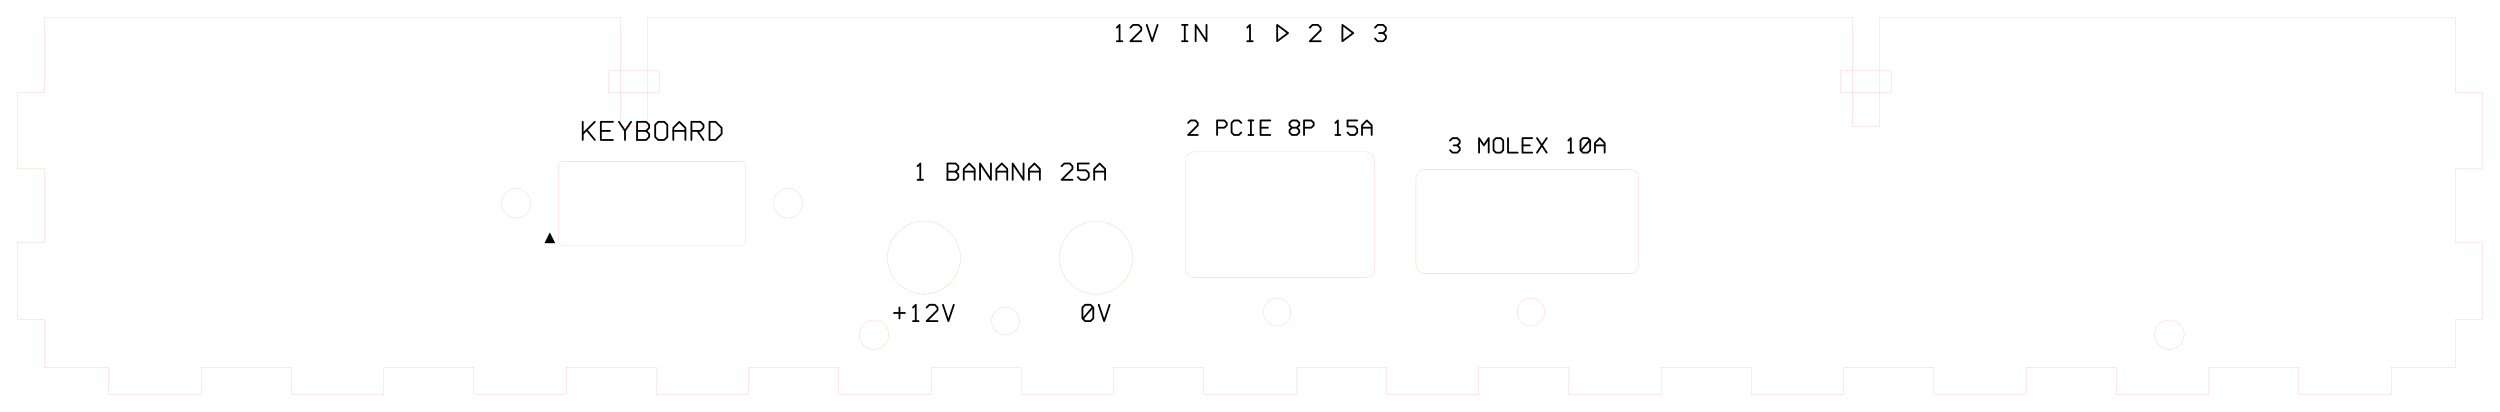
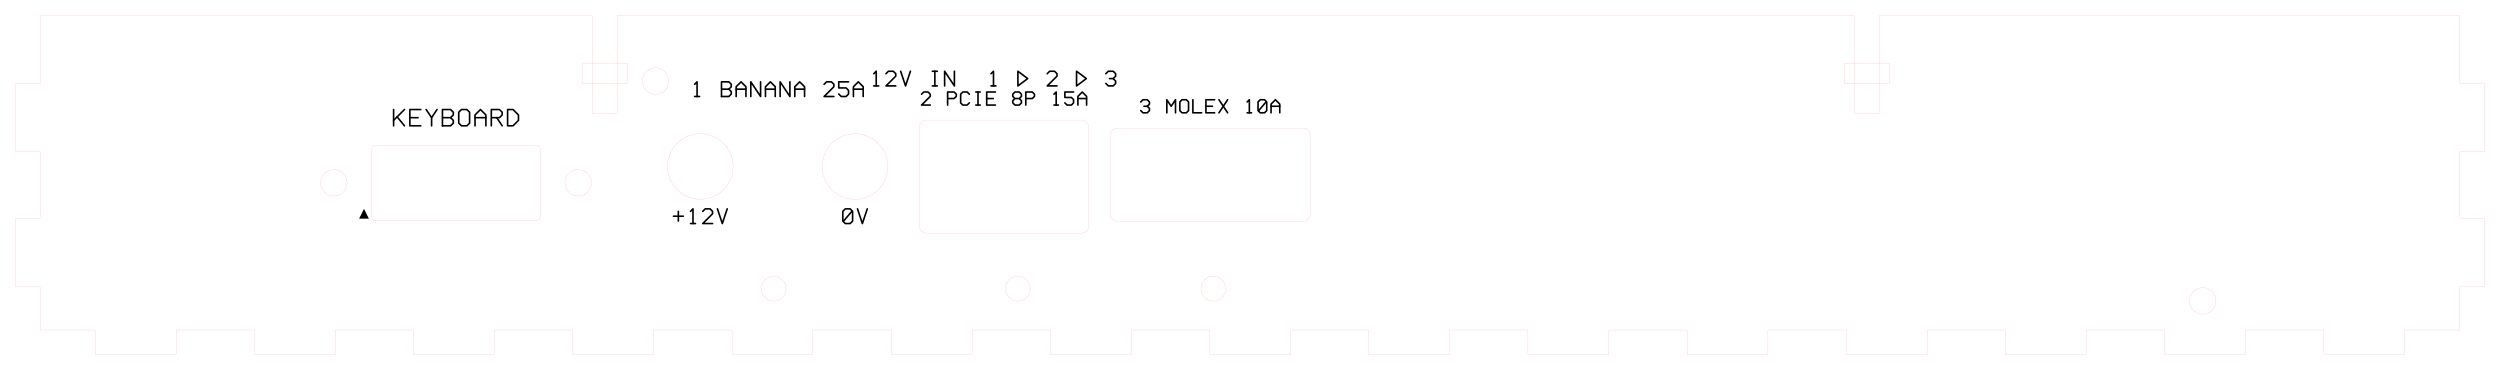
- <svg xmlns="http://www.w3.org/2000/svg" width="276.000mm" height="45.450mm" viewBox="0 0 276.000 45.450" version="1.1">
+ <svg xmlns="http://www.w3.org/2000/svg" width="307.000mm" height="45.450mm" viewBox="0 0 307.000 45.450" version="1.1">
  <g id="cut">
-     <path d="M 4.925,1.925 L 68.475,1.925 L 68.475,13.925 L 71.525,13.925 L 71.525,1.925 L 204.475,1.925 L 204.475,13.925 L 207.525,13.925 L 207.525,1.925 L 271.075,1.925 L 271.075,10.215 L 274.075,10.215 L 274.075,18.655 L 271.075,18.655 L 271.075,26.795 L 274.075,26.795 L 274.075,35.235 L 271.075,35.235 L 271.075,40.525 L 264.001,40.525 L 264.001,43.525 L 253.777,43.525 L 253.777,40.525 L 243.853,40.525 L 243.853,43.525 L 233.629,43.525 L 233.629,40.525 L 223.705,40.525 L 223.705,43.525 L 213.481,43.525 L 213.481,40.525 L 203.556,40.525 L 203.556,43.525 L 193.332,43.525 L 193.332,40.525 L 183.408,40.525 L 183.408,43.525 L 173.184,43.525 L 173.184,40.525 L 163.26,40.525 L 163.26,43.525 L 153.036,43.525 L 153.036,40.525 L 143.112,40.525 L 143.112,43.525 L 132.888,43.525 L 132.888,40.525 L 122.964,40.525 L 122.964,43.525 L 112.74,43.525 L 112.74,40.525 L 102.816,40.525 L 102.816,43.525 L 92.592,43.525 L 92.592,40.525 L 82.668,40.525 L 82.668,43.525 L 72.444,43.525 L 72.444,40.525 L 62.519,40.525 L 62.519,43.525 L 52.295,43.525 L 52.295,40.525 L 42.371,40.525 L 42.371,43.525 L 32.147,43.525 L 32.147,40.525 L 22.223,40.525 L 22.223,43.525 L 11.999,43.525 L 11.999,40.525 L 4.925,40.525 L 4.925,35.235 L 1.925,35.235 L 1.925,26.795 L 4.925,26.795 L 4.925,18.655 L 1.925,18.655 L 1.925,10.215 L 4.925,10.215 Z" style="fill:none;stroke:#ff0000;stroke-width:0.01" />
-     <circle cx="102" cy="28.45" r="4.025" style="fill:none;stroke:#ff0000;stroke-width:0.01" />
-     <circle cx="121" cy="28.45" r="4.025" style="fill:none;stroke:#ff0000;stroke-width:0.01" />
-     <path d="M 131.8,16.775 L 150.8,16.775 A 0.925,0.925 0 0 1 151.725,17.7 L 151.725,29.7 A 0.925,0.925 0 0 1 150.8,30.625 L 131.8,30.625 A 0.925,0.925 0 0 1 130.875,29.7 L 130.875,17.7 A 0.925,0.925 0 0 1 131.8,16.775 Z" style="fill:none;stroke:#ff0000;stroke-width:0.01" />
-     <path d="M 157.25,18.725 L 179.99,18.725 A 0.925,0.925 0 0 1 180.915,19.65 L 180.915,29.25 A 0.925,0.925 0 0 1 179.99,30.175 L 157.25,30.175 A 0.925,0.925 0 0 1 156.325,29.25 L 156.325,19.65 A 0.925,0.925 0 0 1 157.25,18.725 Z" style="fill:none;stroke:#ff0000;stroke-width:0.01" />
-     <circle cx="111" cy="35.45" r="1.525" style="fill:none;stroke:#ff0000;stroke-width:0.01" />
-     <circle cx="141" cy="34.45" r="1.525" style="fill:none;stroke:#ff0000;stroke-width:0.01" />
-     <circle cx="169" cy="34.45" r="1.525" style="fill:none;stroke:#ff0000;stroke-width:0.01" />
-     <circle cx="96.5" cy="36.95" r="1.625" style="fill:none;stroke:#ff0000;stroke-width:0.01" />
-     <circle cx="239.5" cy="36.95" r="1.625" style="fill:none;stroke:#ff0000;stroke-width:0.01" />
-     <path d="M 62.1,17.825 L 81.9,17.825 A 0.425,0.425 0 0 1 82.325,18.25 L 82.325,26.65 A 0.425,0.425 0 0 1 81.9,27.075 L 62.1,27.075 A 0.425,0.425 0 0 1 61.675,26.65 L 61.675,18.25 A 0.425,0.425 0 0 1 62.1,17.825 Z" style="fill:none;stroke:#ff0000;stroke-width:0.01" />
-     <circle cx="57" cy="22.45" r="1.625" style="fill:none;stroke:#ff0000;stroke-width:0.01" />
-     <circle cx="87" cy="22.45" r="1.625" style="fill:none;stroke:#ff0000;stroke-width:0.01" />
-     <path d="M 67.225,7.775 L 72.775,7.775 L 72.775,10.225 L 67.225,10.225 Z" style="fill:none;stroke:#ff0000;stroke-width:0.01" />
-     <path d="M 203.225,7.775 L 208.775,7.775 L 208.775,10.225 L 203.225,10.225 Z" style="fill:none;stroke:#ff0000;stroke-width:0.01" />
+     <path d="M 4.925,1.925 L 72.725,1.925 L 72.725,13.925 L 75.775,13.925 L 75.775,1.925 L 227.725,1.925 L 227.725,13.925 L 230.775,13.925 L 230.775,1.925 L 302.075,1.925 L 302.075,10.215 L 305.075,10.215 L 305.075,18.655 L 302.075,18.655 L 302.075,26.795 L 305.075,26.795 L 305.075,35.235 L 302.075,35.235 L 302.075,40.525 L 295.301,40.525 L 295.301,43.525 L 285.377,43.525 L 285.377,40.525 L 275.752,40.525 L 275.752,43.525 L 265.828,43.525 L 265.828,40.525 L 256.204,40.525 L 256.204,43.525 L 246.28,43.525 L 246.28,40.525 L 236.656,40.525 L 236.656,43.525 L 226.732,43.525 L 226.732,40.525 L 217.107,40.525 L 217.107,43.525 L 207.183,43.525 L 207.183,40.525 L 197.559,40.525 L 197.559,43.525 L 187.635,43.525 L 187.635,40.525 L 178.011,40.525 L 178.011,43.525 L 168.086,43.525 L 168.086,40.525 L 158.462,40.525 L 158.462,43.525 L 148.538,43.525 L 148.538,40.525 L 138.914,40.525 L 138.914,43.525 L 128.989,43.525 L 128.989,40.525 L 119.365,40.525 L 119.365,43.525 L 109.441,43.525 L 109.441,40.525 L 99.817,40.525 L 99.817,43.525 L 89.893,43.525 L 89.893,40.525 L 80.269,40.525 L 80.269,43.525 L 70.344,43.525 L 70.344,40.525 L 60.72,40.525 L 60.72,43.525 L 50.796,43.525 L 50.796,40.525 L 41.172,40.525 L 41.172,43.525 L 31.248,43.525 L 31.248,40.525 L 21.623,40.525 L 21.623,43.525 L 11.699,43.525 L 11.699,40.525 L 4.925,40.525 L 4.925,35.235 L 1.925,35.235 L 1.925,26.795 L 4.925,26.795 L 4.925,18.655 L 1.925,18.655 L 1.925,10.215 L 4.925,10.215 Z" style="fill:none;stroke:#ff0000;stroke-width:0.01" />
+     <circle cx="86" cy="20.45" r="4.025" style="fill:none;stroke:#ff0000;stroke-width:0.01" />
+     <circle cx="105" cy="20.45" r="4.025" style="fill:none;stroke:#ff0000;stroke-width:0.01" />
+     <path d="M 113.8,14.775 L 132.8,14.775 A 0.925,0.925 0 0 1 133.725,15.7 L 133.725,27.7 A 0.925,0.925 0 0 1 132.8,28.625 L 113.8,28.625 A 0.925,0.925 0 0 1 112.875,27.7 L 112.875,15.7 A 0.925,0.925 0 0 1 113.8,14.775 Z" style="fill:none;stroke:#ff0000;stroke-width:0.01" />
+     <path d="M 137.25,15.725 L 159.99,15.725 A 0.925,0.925 0 0 1 160.915,16.65 L 160.915,26.25 A 0.925,0.925 0 0 1 159.99,27.175 L 137.25,27.175 A 0.925,0.925 0 0 1 136.325,26.25 L 136.325,16.65 A 0.925,0.925 0 0 1 137.25,15.725 Z" style="fill:none;stroke:#ff0000;stroke-width:0.01" />
+     <circle cx="95" cy="35.45" r="1.525" style="fill:none;stroke:#ff0000;stroke-width:0.01" />
+     <circle cx="125" cy="35.45" r="1.525" style="fill:none;stroke:#ff0000;stroke-width:0.01" />
+     <circle cx="149" cy="35.45" r="1.525" style="fill:none;stroke:#ff0000;stroke-width:0.01" />
+     <circle cx="80.5" cy="9.95" r="1.625" style="fill:none;stroke:#ff0000;stroke-width:0.01" />
+     <circle cx="270.5" cy="36.95" r="1.625" style="fill:none;stroke:#ff0000;stroke-width:0.01" />
+     <path d="M 46.1,17.825 L 65.9,17.825 A 0.425,0.425 0 0 1 66.325,18.25 L 66.325,26.65 A 0.425,0.425 0 0 1 65.9,27.075 L 46.1,27.075 A 0.425,0.425 0 0 1 45.675,26.65 L 45.675,18.25 A 0.425,0.425 0 0 1 46.1,17.825 Z" style="fill:none;stroke:#ff0000;stroke-width:0.01" />
+     <circle cx="41" cy="22.45" r="1.625" style="fill:none;stroke:#ff0000;stroke-width:0.01" />
+     <circle cx="71" cy="22.45" r="1.625" style="fill:none;stroke:#ff0000;stroke-width:0.01" />
+     <path d="M 71.475,7.775 L 77.025,7.775 L 77.025,10.225 L 71.475,10.225 Z" style="fill:none;stroke:#ff0000;stroke-width:0.01" />
+     <path d="M 226.475,7.775 L 232.025,7.775 L 232.025,10.225 L 226.475,10.225 Z" style="fill:none;stroke:#ff0000;stroke-width:0.01" />
  </g>
  <g id="engrave">
-     <path d="M 98.7,34.55 L 99.9,34.55" style="fill:none;stroke:#000000;stroke-width:0.2;stroke-linecap:round;stroke-linejoin:round" />
-     <path d="M 99.3,35.15 L 99.3,33.95" style="fill:none;stroke:#000000;stroke-width:0.2;stroke-linecap:round;stroke-linejoin:round" />
-     <path d="M 100.8,33.95 L 101.1,33.65 L 101.1,35.45" style="fill:none;stroke:#000000;stroke-width:0.2;stroke-linecap:round;stroke-linejoin:round" />
-     <path d="M 100.8,35.45 L 101.4,35.45" style="fill:none;stroke:#000000;stroke-width:0.2;stroke-linecap:round;stroke-linejoin:round" />
-     <path d="M 102.3,33.95 L 102.6,33.65 L 103.2,33.65 L 103.5,33.95 L 103.5,34.25 L 102.3,35.45 L 103.5,35.45" style="fill:none;stroke:#000000;stroke-width:0.2;stroke-linecap:round;stroke-linejoin:round" />
-     <path d="M 104.1,33.65 L 104.7,35.45 L 105.3,33.65" style="fill:none;stroke:#000000;stroke-width:0.2;stroke-linecap:round;stroke-linejoin:round" />
-     <path d="M 119.8,35.45 L 119.5,35.15 L 119.5,33.95 L 119.8,33.65 L 120.4,33.65 L 120.7,33.95 L 120.7,35.15 L 120.4,35.45 L 119.8,35.45" style="fill:none;stroke:#000000;stroke-width:0.2;stroke-linecap:round;stroke-linejoin:round" />
-     <path d="M 119.59,35.15 L 120.61,33.95" style="fill:none;stroke:#000000;stroke-width:0.2;stroke-linecap:round;stroke-linejoin:round" />
-     <path d="M 121.3,33.65 L 121.9,35.45 L 122.5,33.65" style="fill:none;stroke:#000000;stroke-width:0.2;stroke-linecap:round;stroke-linejoin:round" />
-     <path d="M 101.3,18.35 L 101.6,18.05 L 101.6,19.85" style="fill:none;stroke:#000000;stroke-width:0.2;stroke-linecap:round;stroke-linejoin:round" />
-     <path d="M 101.3,19.85 L 101.9,19.85" style="fill:none;stroke:#000000;stroke-width:0.2;stroke-linecap:round;stroke-linejoin:round" />
-     <path d="M 104.6,19.85 L 104.6,18.05 L 105.5,18.05 L 105.8,18.35 L 105.8,18.65 L 105.5,18.95 L 104.6,18.95" style="fill:none;stroke:#000000;stroke-width:0.2;stroke-linecap:round;stroke-linejoin:round" />
-     <path d="M 105.5,18.95 L 105.8,19.25 L 105.8,19.55 L 105.5,19.85 L 104.6,19.85" style="fill:none;stroke:#000000;stroke-width:0.2;stroke-linecap:round;stroke-linejoin:round" />
-     <path d="M 106.4,19.85 L 106.4,18.65 L 107,18.05 L 107.6,18.65 L 107.6,19.85" style="fill:none;stroke:#000000;stroke-width:0.2;stroke-linecap:round;stroke-linejoin:round" />
-     <path d="M 106.4,18.95 L 107.6,18.95" style="fill:none;stroke:#000000;stroke-width:0.2;stroke-linecap:round;stroke-linejoin:round" />
-     <path d="M 108.2,19.85 L 108.2,18.05 L 109.4,19.85 L 109.4,18.05" style="fill:none;stroke:#000000;stroke-width:0.2;stroke-linecap:round;stroke-linejoin:round" />
-     <path d="M 110,19.85 L 110,18.65 L 110.6,18.05 L 111.2,18.65 L 111.2,19.85" style="fill:none;stroke:#000000;stroke-width:0.2;stroke-linecap:round;stroke-linejoin:round" />
-     <path d="M 110,18.95 L 111.2,18.95" style="fill:none;stroke:#000000;stroke-width:0.2;stroke-linecap:round;stroke-linejoin:round" />
-     <path d="M 111.8,19.85 L 111.8,18.05 L 113,19.85 L 113,18.05" style="fill:none;stroke:#000000;stroke-width:0.2;stroke-linecap:round;stroke-linejoin:round" />
-     <path d="M 113.6,19.85 L 113.6,18.65 L 114.2,18.05 L 114.8,18.65 L 114.8,19.85" style="fill:none;stroke:#000000;stroke-width:0.2;stroke-linecap:round;stroke-linejoin:round" />
-     <path d="M 113.6,18.95 L 114.8,18.95" style="fill:none;stroke:#000000;stroke-width:0.2;stroke-linecap:round;stroke-linejoin:round" />
-     <path d="M 117.2,18.35 L 117.5,18.05 L 118.1,18.05 L 118.4,18.35 L 118.4,18.65 L 117.2,19.85 L 118.4,19.85" style="fill:none;stroke:#000000;stroke-width:0.2;stroke-linecap:round;stroke-linejoin:round" />
-     <path d="M 120.2,18.05 L 119,18.05 L 119,18.8 L 119.9,18.8 L 120.2,19.1 L 120.2,19.55 L 119.9,19.85 L 119.3,19.85 L 119,19.55" style="fill:none;stroke:#000000;stroke-width:0.2;stroke-linecap:round;stroke-linejoin:round" />
-     <path d="M 120.8,19.85 L 120.8,18.65 L 121.4,18.05 L 122,18.65 L 122,19.85" style="fill:none;stroke:#000000;stroke-width:0.2;stroke-linecap:round;stroke-linejoin:round" />
-     <path d="M 120.8,18.95 L 122,18.95" style="fill:none;stroke:#000000;stroke-width:0.2;stroke-linecap:round;stroke-linejoin:round" />
-     <path d="M 131.167,13.567 L 131.433,13.3 L 131.967,13.3 L 132.233,13.567 L 132.233,13.833 L 131.167,14.9 L 132.233,14.9" style="fill:none;stroke:#000000;stroke-width:0.2;stroke-linecap:round;stroke-linejoin:round" />
-     <path d="M 134.367,14.9 L 134.367,13.3 L 135.167,13.3 L 135.433,13.567 L 135.433,13.833 L 135.167,14.1 L 134.367,14.1" style="fill:none;stroke:#000000;stroke-width:0.2;stroke-linecap:round;stroke-linejoin:round" />
-     <path d="M 137.033,13.567 L 136.767,13.3 L 136.233,13.3 L 135.967,13.567 L 135.967,14.633 L 136.233,14.9 L 136.767,14.9 L 137.033,14.633" style="fill:none;stroke:#000000;stroke-width:0.2;stroke-linecap:round;stroke-linejoin:round" />
-     <path d="M 137.833,13.3 L 138.367,13.3" style="fill:none;stroke:#000000;stroke-width:0.2;stroke-linecap:round;stroke-linejoin:round" />
-     <path d="M 138.1,13.3 L 138.1,14.9" style="fill:none;stroke:#000000;stroke-width:0.2;stroke-linecap:round;stroke-linejoin:round" />
-     <path d="M 137.833,14.9 L 138.367,14.9" style="fill:none;stroke:#000000;stroke-width:0.2;stroke-linecap:round;stroke-linejoin:round" />
-     <path d="M 140.233,13.3 L 139.167,13.3 L 139.167,14.9 L 140.233,14.9" style="fill:none;stroke:#000000;stroke-width:0.2;stroke-linecap:round;stroke-linejoin:round" />
-     <path d="M 139.167,14.1 L 139.967,14.1" style="fill:none;stroke:#000000;stroke-width:0.2;stroke-linecap:round;stroke-linejoin:round" />
-     <path d="M 142.633,14.1 L 142.367,13.833 L 142.367,13.567 L 142.633,13.3 L 143.167,13.3 L 143.433,13.567 L 143.433,13.833 L 143.167,14.1 L 142.633,14.1 L 142.367,14.367 L 142.367,14.633 L 142.633,14.9 L 143.167,14.9 L 143.433,14.633 L 143.433,14.367 L 143.167,14.1" style="fill:none;stroke:#000000;stroke-width:0.2;stroke-linecap:round;stroke-linejoin:round" />
-     <path d="M 143.967,14.9 L 143.967,13.3 L 144.767,13.3 L 145.033,13.567 L 145.033,13.833 L 144.767,14.1 L 143.967,14.1" style="fill:none;stroke:#000000;stroke-width:0.2;stroke-linecap:round;stroke-linejoin:round" />
-     <path d="M 147.433,13.567 L 147.7,13.3 L 147.7,14.9" style="fill:none;stroke:#000000;stroke-width:0.2;stroke-linecap:round;stroke-linejoin:round" />
-     <path d="M 147.433,14.9 L 147.967,14.9" style="fill:none;stroke:#000000;stroke-width:0.2;stroke-linecap:round;stroke-linejoin:round" />
-     <path d="M 149.833,13.3 L 148.767,13.3 L 148.767,13.967 L 149.567,13.967 L 149.833,14.233 L 149.833,14.633 L 149.567,14.9 L 149.033,14.9 L 148.767,14.633" style="fill:none;stroke:#000000;stroke-width:0.2;stroke-linecap:round;stroke-linejoin:round" />
-     <path d="M 150.367,14.9 L 150.367,13.833 L 150.9,13.3 L 151.433,13.833 L 151.433,14.9" style="fill:none;stroke:#000000;stroke-width:0.2;stroke-linecap:round;stroke-linejoin:round" />
-     <path d="M 150.367,14.1 L 151.433,14.1" style="fill:none;stroke:#000000;stroke-width:0.2;stroke-linecap:round;stroke-linejoin:round" />
-     <path d="M 160.087,15.517 L 160.353,15.25 L 160.887,15.25 L 161.153,15.517 L 161.153,15.783 L 160.887,16.05 L 161.153,16.317 L 161.153,16.583 L 160.887,16.85 L 160.353,16.85 L 160.087,16.583" style="fill:none;stroke:#000000;stroke-width:0.2;stroke-linecap:round;stroke-linejoin:round" />
-     <path d="M 160.487,16.05 L 160.887,16.05" style="fill:none;stroke:#000000;stroke-width:0.2;stroke-linecap:round;stroke-linejoin:round" />
-     <path d="M 163.287,16.85 L 163.287,15.25 L 163.82,16.05 L 164.353,15.25 L 164.353,16.85" style="fill:none;stroke:#000000;stroke-width:0.2;stroke-linecap:round;stroke-linejoin:round" />
-     <path d="M 165.153,16.85 L 164.887,16.583 L 164.887,15.517 L 165.153,15.25 L 165.687,15.25 L 165.953,15.517 L 165.953,16.583 L 165.687,16.85 L 165.153,16.85" style="fill:none;stroke:#000000;stroke-width:0.2;stroke-linecap:round;stroke-linejoin:round" />
-     <path d="M 166.487,15.25 L 166.487,16.85 L 167.553,16.85" style="fill:none;stroke:#000000;stroke-width:0.2;stroke-linecap:round;stroke-linejoin:round" />
-     <path d="M 169.153,15.25 L 168.087,15.25 L 168.087,16.85 L 169.153,16.85" style="fill:none;stroke:#000000;stroke-width:0.2;stroke-linecap:round;stroke-linejoin:round" />
-     <path d="M 168.087,16.05 L 168.887,16.05" style="fill:none;stroke:#000000;stroke-width:0.2;stroke-linecap:round;stroke-linejoin:round" />
-     <path d="M 169.687,16.85 L 170.753,15.25" style="fill:none;stroke:#000000;stroke-width:0.2;stroke-linecap:round;stroke-linejoin:round" />
-     <path d="M 169.687,15.25 L 170.753,16.85" style="fill:none;stroke:#000000;stroke-width:0.2;stroke-linecap:round;stroke-linejoin:round" />
-     <path d="M 173.153,15.517 L 173.42,15.25 L 173.42,16.85" style="fill:none;stroke:#000000;stroke-width:0.2;stroke-linecap:round;stroke-linejoin:round" />
-     <path d="M 173.153,16.85 L 173.687,16.85" style="fill:none;stroke:#000000;stroke-width:0.2;stroke-linecap:round;stroke-linejoin:round" />
-     <path d="M 174.753,16.85 L 174.487,16.583 L 174.487,15.517 L 174.753,15.25 L 175.287,15.25 L 175.553,15.517 L 175.553,16.583 L 175.287,16.85 L 174.753,16.85" style="fill:none;stroke:#000000;stroke-width:0.2;stroke-linecap:round;stroke-linejoin:round" />
-     <path d="M 174.567,16.583 L 175.473,15.517" style="fill:none;stroke:#000000;stroke-width:0.2;stroke-linecap:round;stroke-linejoin:round" />
-     <path d="M 176.087,16.85 L 176.087,15.783 L 176.62,15.25 L 177.153,15.783 L 177.153,16.85" style="fill:none;stroke:#000000;stroke-width:0.2;stroke-linecap:round;stroke-linejoin:round" />
-     <path d="M 176.087,16.05 L 177.153,16.05" style="fill:none;stroke:#000000;stroke-width:0.2;stroke-linecap:round;stroke-linejoin:round" />
-     <path d="M 123.3,3.05 L 123.6,2.75 L 123.6,4.55" style="fill:none;stroke:#000000;stroke-width:0.2;stroke-linecap:round;stroke-linejoin:round" />
-     <path d="M 123.3,4.55 L 123.9,4.55" style="fill:none;stroke:#000000;stroke-width:0.2;stroke-linecap:round;stroke-linejoin:round" />
-     <path d="M 124.8,3.05 L 125.1,2.75 L 125.7,2.75 L 126,3.05 L 126,3.35 L 124.8,4.55 L 126,4.55" style="fill:none;stroke:#000000;stroke-width:0.2;stroke-linecap:round;stroke-linejoin:round" />
-     <path d="M 126.6,2.75 L 127.2,4.55 L 127.8,2.75" style="fill:none;stroke:#000000;stroke-width:0.2;stroke-linecap:round;stroke-linejoin:round" />
-     <path d="M 130.5,2.75 L 131.1,2.75" style="fill:none;stroke:#000000;stroke-width:0.2;stroke-linecap:round;stroke-linejoin:round" />
-     <path d="M 130.8,2.75 L 130.8,4.55" style="fill:none;stroke:#000000;stroke-width:0.2;stroke-linecap:round;stroke-linejoin:round" />
-     <path d="M 130.5,4.55 L 131.1,4.55" style="fill:none;stroke:#000000;stroke-width:0.2;stroke-linecap:round;stroke-linejoin:round" />
-     <path d="M 132,4.55 L 132,2.75 L 133.2,4.55 L 133.2,2.75" style="fill:none;stroke:#000000;stroke-width:0.2;stroke-linecap:round;stroke-linejoin:round" />
-     <path d="M 137.7,3.05 L 138,2.75 L 138,4.55" style="fill:none;stroke:#000000;stroke-width:0.2;stroke-linecap:round;stroke-linejoin:round" />
-     <path d="M 137.7,4.55 L 138.3,4.55" style="fill:none;stroke:#000000;stroke-width:0.2;stroke-linecap:round;stroke-linejoin:round" />
-     <path d="M 141,2.75 L 142.2,3.65 L 141,4.55 L 141,2.75" style="fill:none;stroke:#000000;stroke-width:0.2;stroke-linecap:round;stroke-linejoin:round" />
-     <path d="M 144.6,3.05 L 144.9,2.75 L 145.5,2.75 L 145.8,3.05 L 145.8,3.35 L 144.6,4.55 L 145.8,4.55" style="fill:none;stroke:#000000;stroke-width:0.2;stroke-linecap:round;stroke-linejoin:round" />
-     <path d="M 148.2,2.75 L 149.4,3.65 L 148.2,4.55 L 148.2,2.75" style="fill:none;stroke:#000000;stroke-width:0.2;stroke-linecap:round;stroke-linejoin:round" />
-     <path d="M 151.8,3.05 L 152.1,2.75 L 152.7,2.75 L 153,3.05 L 153,3.35 L 152.7,3.65 L 153,3.95 L 153,4.25 L 152.7,4.55 L 152.1,4.55 L 151.8,4.25" style="fill:none;stroke:#000000;stroke-width:0.2;stroke-linecap:round;stroke-linejoin:round" />
-     <path d="M 152.25,3.65 L 152.7,3.65" style="fill:none;stroke:#000000;stroke-width:0.2;stroke-linecap:round;stroke-linejoin:round" />
-     <path d="M 60.1,26.85 L 61.3,26.85 L 60.7,25.65 Z" style="fill:#000000;stroke:none" />
-     <path d="M 64.333,15.45 L 64.333,13.45" style="fill:none;stroke:#000000;stroke-width:0.2;stroke-linecap:round;stroke-linejoin:round" />
-     <path d="M 65.667,13.45 L 64.333,14.783" style="fill:none;stroke:#000000;stroke-width:0.2;stroke-linecap:round;stroke-linejoin:round" />
-     <path d="M 64.767,14.35 L 65.667,15.45" style="fill:none;stroke:#000000;stroke-width:0.2;stroke-linecap:round;stroke-linejoin:round" />
-     <path d="M 67.667,13.45 L 66.333,13.45 L 66.333,15.45 L 67.667,15.45" style="fill:none;stroke:#000000;stroke-width:0.2;stroke-linecap:round;stroke-linejoin:round" />
-     <path d="M 66.333,14.45 L 67.333,14.45" style="fill:none;stroke:#000000;stroke-width:0.2;stroke-linecap:round;stroke-linejoin:round" />
-     <path d="M 68.333,13.45 L 69,14.45 L 69.667,13.45" style="fill:none;stroke:#000000;stroke-width:0.2;stroke-linecap:round;stroke-linejoin:round" />
-     <path d="M 69,14.45 L 69,15.45" style="fill:none;stroke:#000000;stroke-width:0.2;stroke-linecap:round;stroke-linejoin:round" />
-     <path d="M 70.333,15.45 L 70.333,13.45 L 71.333,13.45 L 71.667,13.783 L 71.667,14.117 L 71.333,14.45 L 70.333,14.45" style="fill:none;stroke:#000000;stroke-width:0.2;stroke-linecap:round;stroke-linejoin:round" />
-     <path d="M 71.333,14.45 L 71.667,14.783 L 71.667,15.117 L 71.333,15.45 L 70.333,15.45" style="fill:none;stroke:#000000;stroke-width:0.2;stroke-linecap:round;stroke-linejoin:round" />
-     <path d="M 72.667,15.45 L 72.333,15.117 L 72.333,13.783 L 72.667,13.45 L 73.333,13.45 L 73.667,13.783 L 73.667,15.117 L 73.333,15.45 L 72.667,15.45" style="fill:none;stroke:#000000;stroke-width:0.2;stroke-linecap:round;stroke-linejoin:round" />
-     <path d="M 74.333,15.45 L 74.333,14.117 L 75,13.45 L 75.667,14.117 L 75.667,15.45" style="fill:none;stroke:#000000;stroke-width:0.2;stroke-linecap:round;stroke-linejoin:round" />
-     <path d="M 74.333,14.45 L 75.667,14.45" style="fill:none;stroke:#000000;stroke-width:0.2;stroke-linecap:round;stroke-linejoin:round" />
-     <path d="M 76.333,15.45 L 76.333,13.45 L 77.333,13.45 L 77.667,13.783 L 77.667,14.117 L 77.333,14.45 L 76.333,14.45" style="fill:none;stroke:#000000;stroke-width:0.2;stroke-linecap:round;stroke-linejoin:round" />
-     <path d="M 77,14.45 L 77.667,15.45" style="fill:none;stroke:#000000;stroke-width:0.2;stroke-linecap:round;stroke-linejoin:round" />
-     <path d="M 78.333,15.45 L 78.333,13.45 L 79,13.45 L 79.667,14.117 L 79.667,14.783 L 79,15.45 L 78.333,15.45" style="fill:none;stroke:#000000;stroke-width:0.2;stroke-linecap:round;stroke-linejoin:round" />
+     <path d="M 82.7,26.55 L 83.9,26.55" style="fill:none;stroke:#000000;stroke-width:0.2;stroke-linecap:round;stroke-linejoin:round" />
+     <path d="M 83.3,27.15 L 83.3,25.95" style="fill:none;stroke:#000000;stroke-width:0.2;stroke-linecap:round;stroke-linejoin:round" />
+     <path d="M 84.8,25.95 L 85.1,25.65 L 85.1,27.45" style="fill:none;stroke:#000000;stroke-width:0.2;stroke-linecap:round;stroke-linejoin:round" />
+     <path d="M 84.8,27.45 L 85.4,27.45" style="fill:none;stroke:#000000;stroke-width:0.2;stroke-linecap:round;stroke-linejoin:round" />
+     <path d="M 86.3,25.95 L 86.6,25.65 L 87.2,25.65 L 87.5,25.95 L 87.5,26.25 L 86.3,27.45 L 87.5,27.45" style="fill:none;stroke:#000000;stroke-width:0.2;stroke-linecap:round;stroke-linejoin:round" />
+     <path d="M 88.1,25.65 L 88.7,27.45 L 89.3,25.65" style="fill:none;stroke:#000000;stroke-width:0.2;stroke-linecap:round;stroke-linejoin:round" />
+     <path d="M 103.8,27.45 L 103.5,27.15 L 103.5,25.95 L 103.8,25.65 L 104.4,25.65 L 104.7,25.95 L 104.7,27.15 L 104.4,27.45 L 103.8,27.45" style="fill:none;stroke:#000000;stroke-width:0.2;stroke-linecap:round;stroke-linejoin:round" />
+     <path d="M 103.59,27.15 L 104.61,25.95" style="fill:none;stroke:#000000;stroke-width:0.2;stroke-linecap:round;stroke-linejoin:round" />
+     <path d="M 105.3,25.65 L 105.9,27.45 L 106.5,25.65" style="fill:none;stroke:#000000;stroke-width:0.2;stroke-linecap:round;stroke-linejoin:round" />
+     <path d="M 85.3,10.35 L 85.6,10.05 L 85.6,11.85" style="fill:none;stroke:#000000;stroke-width:0.2;stroke-linecap:round;stroke-linejoin:round" />
+     <path d="M 85.3,11.85 L 85.9,11.85" style="fill:none;stroke:#000000;stroke-width:0.2;stroke-linecap:round;stroke-linejoin:round" />
+     <path d="M 88.6,11.85 L 88.6,10.05 L 89.5,10.05 L 89.8,10.35 L 89.8,10.65 L 89.5,10.95 L 88.6,10.95" style="fill:none;stroke:#000000;stroke-width:0.2;stroke-linecap:round;stroke-linejoin:round" />
+     <path d="M 89.5,10.95 L 89.8,11.25 L 89.8,11.55 L 89.5,11.85 L 88.6,11.85" style="fill:none;stroke:#000000;stroke-width:0.2;stroke-linecap:round;stroke-linejoin:round" />
+     <path d="M 90.4,11.85 L 90.4,10.65 L 91,10.05 L 91.6,10.65 L 91.6,11.85" style="fill:none;stroke:#000000;stroke-width:0.2;stroke-linecap:round;stroke-linejoin:round" />
+     <path d="M 90.4,10.95 L 91.6,10.95" style="fill:none;stroke:#000000;stroke-width:0.2;stroke-linecap:round;stroke-linejoin:round" />
+     <path d="M 92.2,11.85 L 92.2,10.05 L 93.4,11.85 L 93.4,10.05" style="fill:none;stroke:#000000;stroke-width:0.2;stroke-linecap:round;stroke-linejoin:round" />
+     <path d="M 94,11.85 L 94,10.65 L 94.6,10.05 L 95.2,10.65 L 95.2,11.85" style="fill:none;stroke:#000000;stroke-width:0.2;stroke-linecap:round;stroke-linejoin:round" />
+     <path d="M 94,10.95 L 95.2,10.95" style="fill:none;stroke:#000000;stroke-width:0.2;stroke-linecap:round;stroke-linejoin:round" />
+     <path d="M 95.8,11.85 L 95.8,10.05 L 97,11.85 L 97,10.05" style="fill:none;stroke:#000000;stroke-width:0.2;stroke-linecap:round;stroke-linejoin:round" />
+     <path d="M 97.6,11.85 L 97.6,10.65 L 98.2,10.05 L 98.8,10.65 L 98.8,11.85" style="fill:none;stroke:#000000;stroke-width:0.2;stroke-linecap:round;stroke-linejoin:round" />
+     <path d="M 97.6,10.95 L 98.8,10.95" style="fill:none;stroke:#000000;stroke-width:0.2;stroke-linecap:round;stroke-linejoin:round" />
+     <path d="M 101.2,10.35 L 101.5,10.05 L 102.1,10.05 L 102.4,10.35 L 102.4,10.65 L 101.2,11.85 L 102.4,11.85" style="fill:none;stroke:#000000;stroke-width:0.2;stroke-linecap:round;stroke-linejoin:round" />
+     <path d="M 104.2,10.05 L 103,10.05 L 103,10.8 L 103.9,10.8 L 104.2,11.1 L 104.2,11.55 L 103.9,11.85 L 103.3,11.85 L 103,11.55" style="fill:none;stroke:#000000;stroke-width:0.2;stroke-linecap:round;stroke-linejoin:round" />
+     <path d="M 104.8,11.85 L 104.8,10.65 L 105.4,10.05 L 106,10.65 L 106,11.85" style="fill:none;stroke:#000000;stroke-width:0.2;stroke-linecap:round;stroke-linejoin:round" />
+     <path d="M 104.8,10.95 L 106,10.95" style="fill:none;stroke:#000000;stroke-width:0.2;stroke-linecap:round;stroke-linejoin:round" />
+     <path d="M 113.167,11.567 L 113.433,11.3 L 113.967,11.3 L 114.233,11.567 L 114.233,11.833 L 113.167,12.9 L 114.233,12.9" style="fill:none;stroke:#000000;stroke-width:0.2;stroke-linecap:round;stroke-linejoin:round" />
+     <path d="M 116.367,12.9 L 116.367,11.3 L 117.167,11.3 L 117.433,11.567 L 117.433,11.833 L 117.167,12.1 L 116.367,12.1" style="fill:none;stroke:#000000;stroke-width:0.2;stroke-linecap:round;stroke-linejoin:round" />
+     <path d="M 119.033,11.567 L 118.767,11.3 L 118.233,11.3 L 117.967,11.567 L 117.967,12.633 L 118.233,12.9 L 118.767,12.9 L 119.033,12.633" style="fill:none;stroke:#000000;stroke-width:0.2;stroke-linecap:round;stroke-linejoin:round" />
+     <path d="M 119.833,11.3 L 120.367,11.3" style="fill:none;stroke:#000000;stroke-width:0.2;stroke-linecap:round;stroke-linejoin:round" />
+     <path d="M 120.1,11.3 L 120.1,12.9" style="fill:none;stroke:#000000;stroke-width:0.2;stroke-linecap:round;stroke-linejoin:round" />
+     <path d="M 119.833,12.9 L 120.367,12.9" style="fill:none;stroke:#000000;stroke-width:0.2;stroke-linecap:round;stroke-linejoin:round" />
+     <path d="M 122.233,11.3 L 121.167,11.3 L 121.167,12.9 L 122.233,12.9" style="fill:none;stroke:#000000;stroke-width:0.2;stroke-linecap:round;stroke-linejoin:round" />
+     <path d="M 121.167,12.1 L 121.967,12.1" style="fill:none;stroke:#000000;stroke-width:0.2;stroke-linecap:round;stroke-linejoin:round" />
+     <path d="M 124.633,12.1 L 124.367,11.833 L 124.367,11.567 L 124.633,11.3 L 125.167,11.3 L 125.433,11.567 L 125.433,11.833 L 125.167,12.1 L 124.633,12.1 L 124.367,12.367 L 124.367,12.633 L 124.633,12.9 L 125.167,12.9 L 125.433,12.633 L 125.433,12.367 L 125.167,12.1" style="fill:none;stroke:#000000;stroke-width:0.2;stroke-linecap:round;stroke-linejoin:round" />
+     <path d="M 125.967,12.9 L 125.967,11.3 L 126.767,11.3 L 127.033,11.567 L 127.033,11.833 L 126.767,12.1 L 125.967,12.1" style="fill:none;stroke:#000000;stroke-width:0.2;stroke-linecap:round;stroke-linejoin:round" />
+     <path d="M 129.433,11.567 L 129.7,11.3 L 129.7,12.9" style="fill:none;stroke:#000000;stroke-width:0.2;stroke-linecap:round;stroke-linejoin:round" />
+     <path d="M 129.433,12.9 L 129.967,12.9" style="fill:none;stroke:#000000;stroke-width:0.2;stroke-linecap:round;stroke-linejoin:round" />
+     <path d="M 131.833,11.3 L 130.767,11.3 L 130.767,11.967 L 131.567,11.967 L 131.833,12.233 L 131.833,12.633 L 131.567,12.9 L 131.033,12.9 L 130.767,12.633" style="fill:none;stroke:#000000;stroke-width:0.2;stroke-linecap:round;stroke-linejoin:round" />
+     <path d="M 132.367,12.9 L 132.367,11.833 L 132.9,11.3 L 133.433,11.833 L 133.433,12.9" style="fill:none;stroke:#000000;stroke-width:0.2;stroke-linecap:round;stroke-linejoin:round" />
+     <path d="M 132.367,12.1 L 133.433,12.1" style="fill:none;stroke:#000000;stroke-width:0.2;stroke-linecap:round;stroke-linejoin:round" />
+     <path d="M 140.087,12.517 L 140.353,12.25 L 140.887,12.25 L 141.153,12.517 L 141.153,12.783 L 140.887,13.05 L 141.153,13.317 L 141.153,13.583 L 140.887,13.85 L 140.353,13.85 L 140.087,13.583" style="fill:none;stroke:#000000;stroke-width:0.2;stroke-linecap:round;stroke-linejoin:round" />
+     <path d="M 140.487,13.05 L 140.887,13.05" style="fill:none;stroke:#000000;stroke-width:0.2;stroke-linecap:round;stroke-linejoin:round" />
+     <path d="M 143.287,13.85 L 143.287,12.25 L 143.82,13.05 L 144.353,12.25 L 144.353,13.85" style="fill:none;stroke:#000000;stroke-width:0.2;stroke-linecap:round;stroke-linejoin:round" />
+     <path d="M 145.153,13.85 L 144.887,13.583 L 144.887,12.517 L 145.153,12.25 L 145.687,12.25 L 145.953,12.517 L 145.953,13.583 L 145.687,13.85 L 145.153,13.85" style="fill:none;stroke:#000000;stroke-width:0.2;stroke-linecap:round;stroke-linejoin:round" />
+     <path d="M 146.487,12.25 L 146.487,13.85 L 147.553,13.85" style="fill:none;stroke:#000000;stroke-width:0.2;stroke-linecap:round;stroke-linejoin:round" />
+     <path d="M 149.153,12.25 L 148.087,12.25 L 148.087,13.85 L 149.153,13.85" style="fill:none;stroke:#000000;stroke-width:0.2;stroke-linecap:round;stroke-linejoin:round" />
+     <path d="M 148.087,13.05 L 148.887,13.05" style="fill:none;stroke:#000000;stroke-width:0.2;stroke-linecap:round;stroke-linejoin:round" />
+     <path d="M 149.687,13.85 L 150.753,12.25" style="fill:none;stroke:#000000;stroke-width:0.2;stroke-linecap:round;stroke-linejoin:round" />
+     <path d="M 149.687,12.25 L 150.753,13.85" style="fill:none;stroke:#000000;stroke-width:0.2;stroke-linecap:round;stroke-linejoin:round" />
+     <path d="M 153.153,12.517 L 153.42,12.25 L 153.42,13.85" style="fill:none;stroke:#000000;stroke-width:0.2;stroke-linecap:round;stroke-linejoin:round" />
+     <path d="M 153.153,13.85 L 153.687,13.85" style="fill:none;stroke:#000000;stroke-width:0.2;stroke-linecap:round;stroke-linejoin:round" />
+     <path d="M 154.753,13.85 L 154.487,13.583 L 154.487,12.517 L 154.753,12.25 L 155.287,12.25 L 155.553,12.517 L 155.553,13.583 L 155.287,13.85 L 154.753,13.85" style="fill:none;stroke:#000000;stroke-width:0.2;stroke-linecap:round;stroke-linejoin:round" />
+     <path d="M 154.567,13.583 L 155.473,12.517" style="fill:none;stroke:#000000;stroke-width:0.2;stroke-linecap:round;stroke-linejoin:round" />
+     <path d="M 156.087,13.85 L 156.087,12.783 L 156.62,12.25 L 157.153,12.783 L 157.153,13.85" style="fill:none;stroke:#000000;stroke-width:0.2;stroke-linecap:round;stroke-linejoin:round" />
+     <path d="M 156.087,13.05 L 157.153,13.05" style="fill:none;stroke:#000000;stroke-width:0.2;stroke-linecap:round;stroke-linejoin:round" />
+     <path d="M 107.3,9.05 L 107.6,8.75 L 107.6,10.55" style="fill:none;stroke:#000000;stroke-width:0.2;stroke-linecap:round;stroke-linejoin:round" />
+     <path d="M 107.3,10.55 L 107.9,10.55" style="fill:none;stroke:#000000;stroke-width:0.2;stroke-linecap:round;stroke-linejoin:round" />
+     <path d="M 108.8,9.05 L 109.1,8.75 L 109.7,8.75 L 110,9.05 L 110,9.35 L 108.8,10.55 L 110,10.55" style="fill:none;stroke:#000000;stroke-width:0.2;stroke-linecap:round;stroke-linejoin:round" />
+     <path d="M 110.6,8.75 L 111.2,10.55 L 111.8,8.75" style="fill:none;stroke:#000000;stroke-width:0.2;stroke-linecap:round;stroke-linejoin:round" />
+     <path d="M 114.5,8.75 L 115.1,8.75" style="fill:none;stroke:#000000;stroke-width:0.2;stroke-linecap:round;stroke-linejoin:round" />
+     <path d="M 114.8,8.75 L 114.8,10.55" style="fill:none;stroke:#000000;stroke-width:0.2;stroke-linecap:round;stroke-linejoin:round" />
+     <path d="M 114.5,10.55 L 115.1,10.55" style="fill:none;stroke:#000000;stroke-width:0.2;stroke-linecap:round;stroke-linejoin:round" />
+     <path d="M 116,10.55 L 116,8.75 L 117.2,10.55 L 117.2,8.75" style="fill:none;stroke:#000000;stroke-width:0.2;stroke-linecap:round;stroke-linejoin:round" />
+     <path d="M 121.7,9.05 L 122,8.75 L 122,10.55" style="fill:none;stroke:#000000;stroke-width:0.2;stroke-linecap:round;stroke-linejoin:round" />
+     <path d="M 121.7,10.55 L 122.3,10.55" style="fill:none;stroke:#000000;stroke-width:0.2;stroke-linecap:round;stroke-linejoin:round" />
+     <path d="M 125,8.75 L 126.2,9.65 L 125,10.55 L 125,8.75" style="fill:none;stroke:#000000;stroke-width:0.2;stroke-linecap:round;stroke-linejoin:round" />
+     <path d="M 128.6,9.05 L 128.9,8.75 L 129.5,8.75 L 129.8,9.05 L 129.8,9.35 L 128.6,10.55 L 129.8,10.55" style="fill:none;stroke:#000000;stroke-width:0.2;stroke-linecap:round;stroke-linejoin:round" />
+     <path d="M 132.2,8.75 L 133.4,9.65 L 132.2,10.55 L 132.2,8.75" style="fill:none;stroke:#000000;stroke-width:0.2;stroke-linecap:round;stroke-linejoin:round" />
+     <path d="M 135.8,9.05 L 136.1,8.75 L 136.7,8.75 L 137,9.05 L 137,9.35 L 136.7,9.65 L 137,9.95 L 137,10.25 L 136.7,10.55 L 136.1,10.55 L 135.8,10.25" style="fill:none;stroke:#000000;stroke-width:0.2;stroke-linecap:round;stroke-linejoin:round" />
+     <path d="M 136.25,9.65 L 136.7,9.65" style="fill:none;stroke:#000000;stroke-width:0.2;stroke-linecap:round;stroke-linejoin:round" />
+     <path d="M 44.1,26.85 L 45.3,26.85 L 44.7,25.65 Z" style="fill:#000000;stroke:none" />
+     <path d="M 48.333,15.45 L 48.333,13.45" style="fill:none;stroke:#000000;stroke-width:0.2;stroke-linecap:round;stroke-linejoin:round" />
+     <path d="M 49.667,13.45 L 48.333,14.783" style="fill:none;stroke:#000000;stroke-width:0.2;stroke-linecap:round;stroke-linejoin:round" />
+     <path d="M 48.767,14.35 L 49.667,15.45" style="fill:none;stroke:#000000;stroke-width:0.2;stroke-linecap:round;stroke-linejoin:round" />
+     <path d="M 51.667,13.45 L 50.333,13.45 L 50.333,15.45 L 51.667,15.45" style="fill:none;stroke:#000000;stroke-width:0.2;stroke-linecap:round;stroke-linejoin:round" />
+     <path d="M 50.333,14.45 L 51.333,14.45" style="fill:none;stroke:#000000;stroke-width:0.2;stroke-linecap:round;stroke-linejoin:round" />
+     <path d="M 52.333,13.45 L 53,14.45 L 53.667,13.45" style="fill:none;stroke:#000000;stroke-width:0.2;stroke-linecap:round;stroke-linejoin:round" />
+     <path d="M 53,14.45 L 53,15.45" style="fill:none;stroke:#000000;stroke-width:0.2;stroke-linecap:round;stroke-linejoin:round" />
+     <path d="M 54.333,15.45 L 54.333,13.45 L 55.333,13.45 L 55.667,13.783 L 55.667,14.117 L 55.333,14.45 L 54.333,14.45" style="fill:none;stroke:#000000;stroke-width:0.2;stroke-linecap:round;stroke-linejoin:round" />
+     <path d="M 55.333,14.45 L 55.667,14.783 L 55.667,15.117 L 55.333,15.45 L 54.333,15.45" style="fill:none;stroke:#000000;stroke-width:0.2;stroke-linecap:round;stroke-linejoin:round" />
+     <path d="M 56.667,15.45 L 56.333,15.117 L 56.333,13.783 L 56.667,13.45 L 57.333,13.45 L 57.667,13.783 L 57.667,15.117 L 57.333,15.45 L 56.667,15.45" style="fill:none;stroke:#000000;stroke-width:0.2;stroke-linecap:round;stroke-linejoin:round" />
+     <path d="M 58.333,15.45 L 58.333,14.117 L 59,13.45 L 59.667,14.117 L 59.667,15.45" style="fill:none;stroke:#000000;stroke-width:0.2;stroke-linecap:round;stroke-linejoin:round" />
+     <path d="M 58.333,14.45 L 59.667,14.45" style="fill:none;stroke:#000000;stroke-width:0.2;stroke-linecap:round;stroke-linejoin:round" />
+     <path d="M 60.333,15.45 L 60.333,13.45 L 61.333,13.45 L 61.667,13.783 L 61.667,14.117 L 61.333,14.45 L 60.333,14.45" style="fill:none;stroke:#000000;stroke-width:0.2;stroke-linecap:round;stroke-linejoin:round" />
+     <path d="M 61,14.45 L 61.667,15.45" style="fill:none;stroke:#000000;stroke-width:0.2;stroke-linecap:round;stroke-linejoin:round" />
+     <path d="M 62.333,15.45 L 62.333,13.45 L 63,13.45 L 63.667,14.117 L 63.667,14.783 L 63,15.45 L 62.333,15.45" style="fill:none;stroke:#000000;stroke-width:0.2;stroke-linecap:round;stroke-linejoin:round" />
  </g>
</svg>
